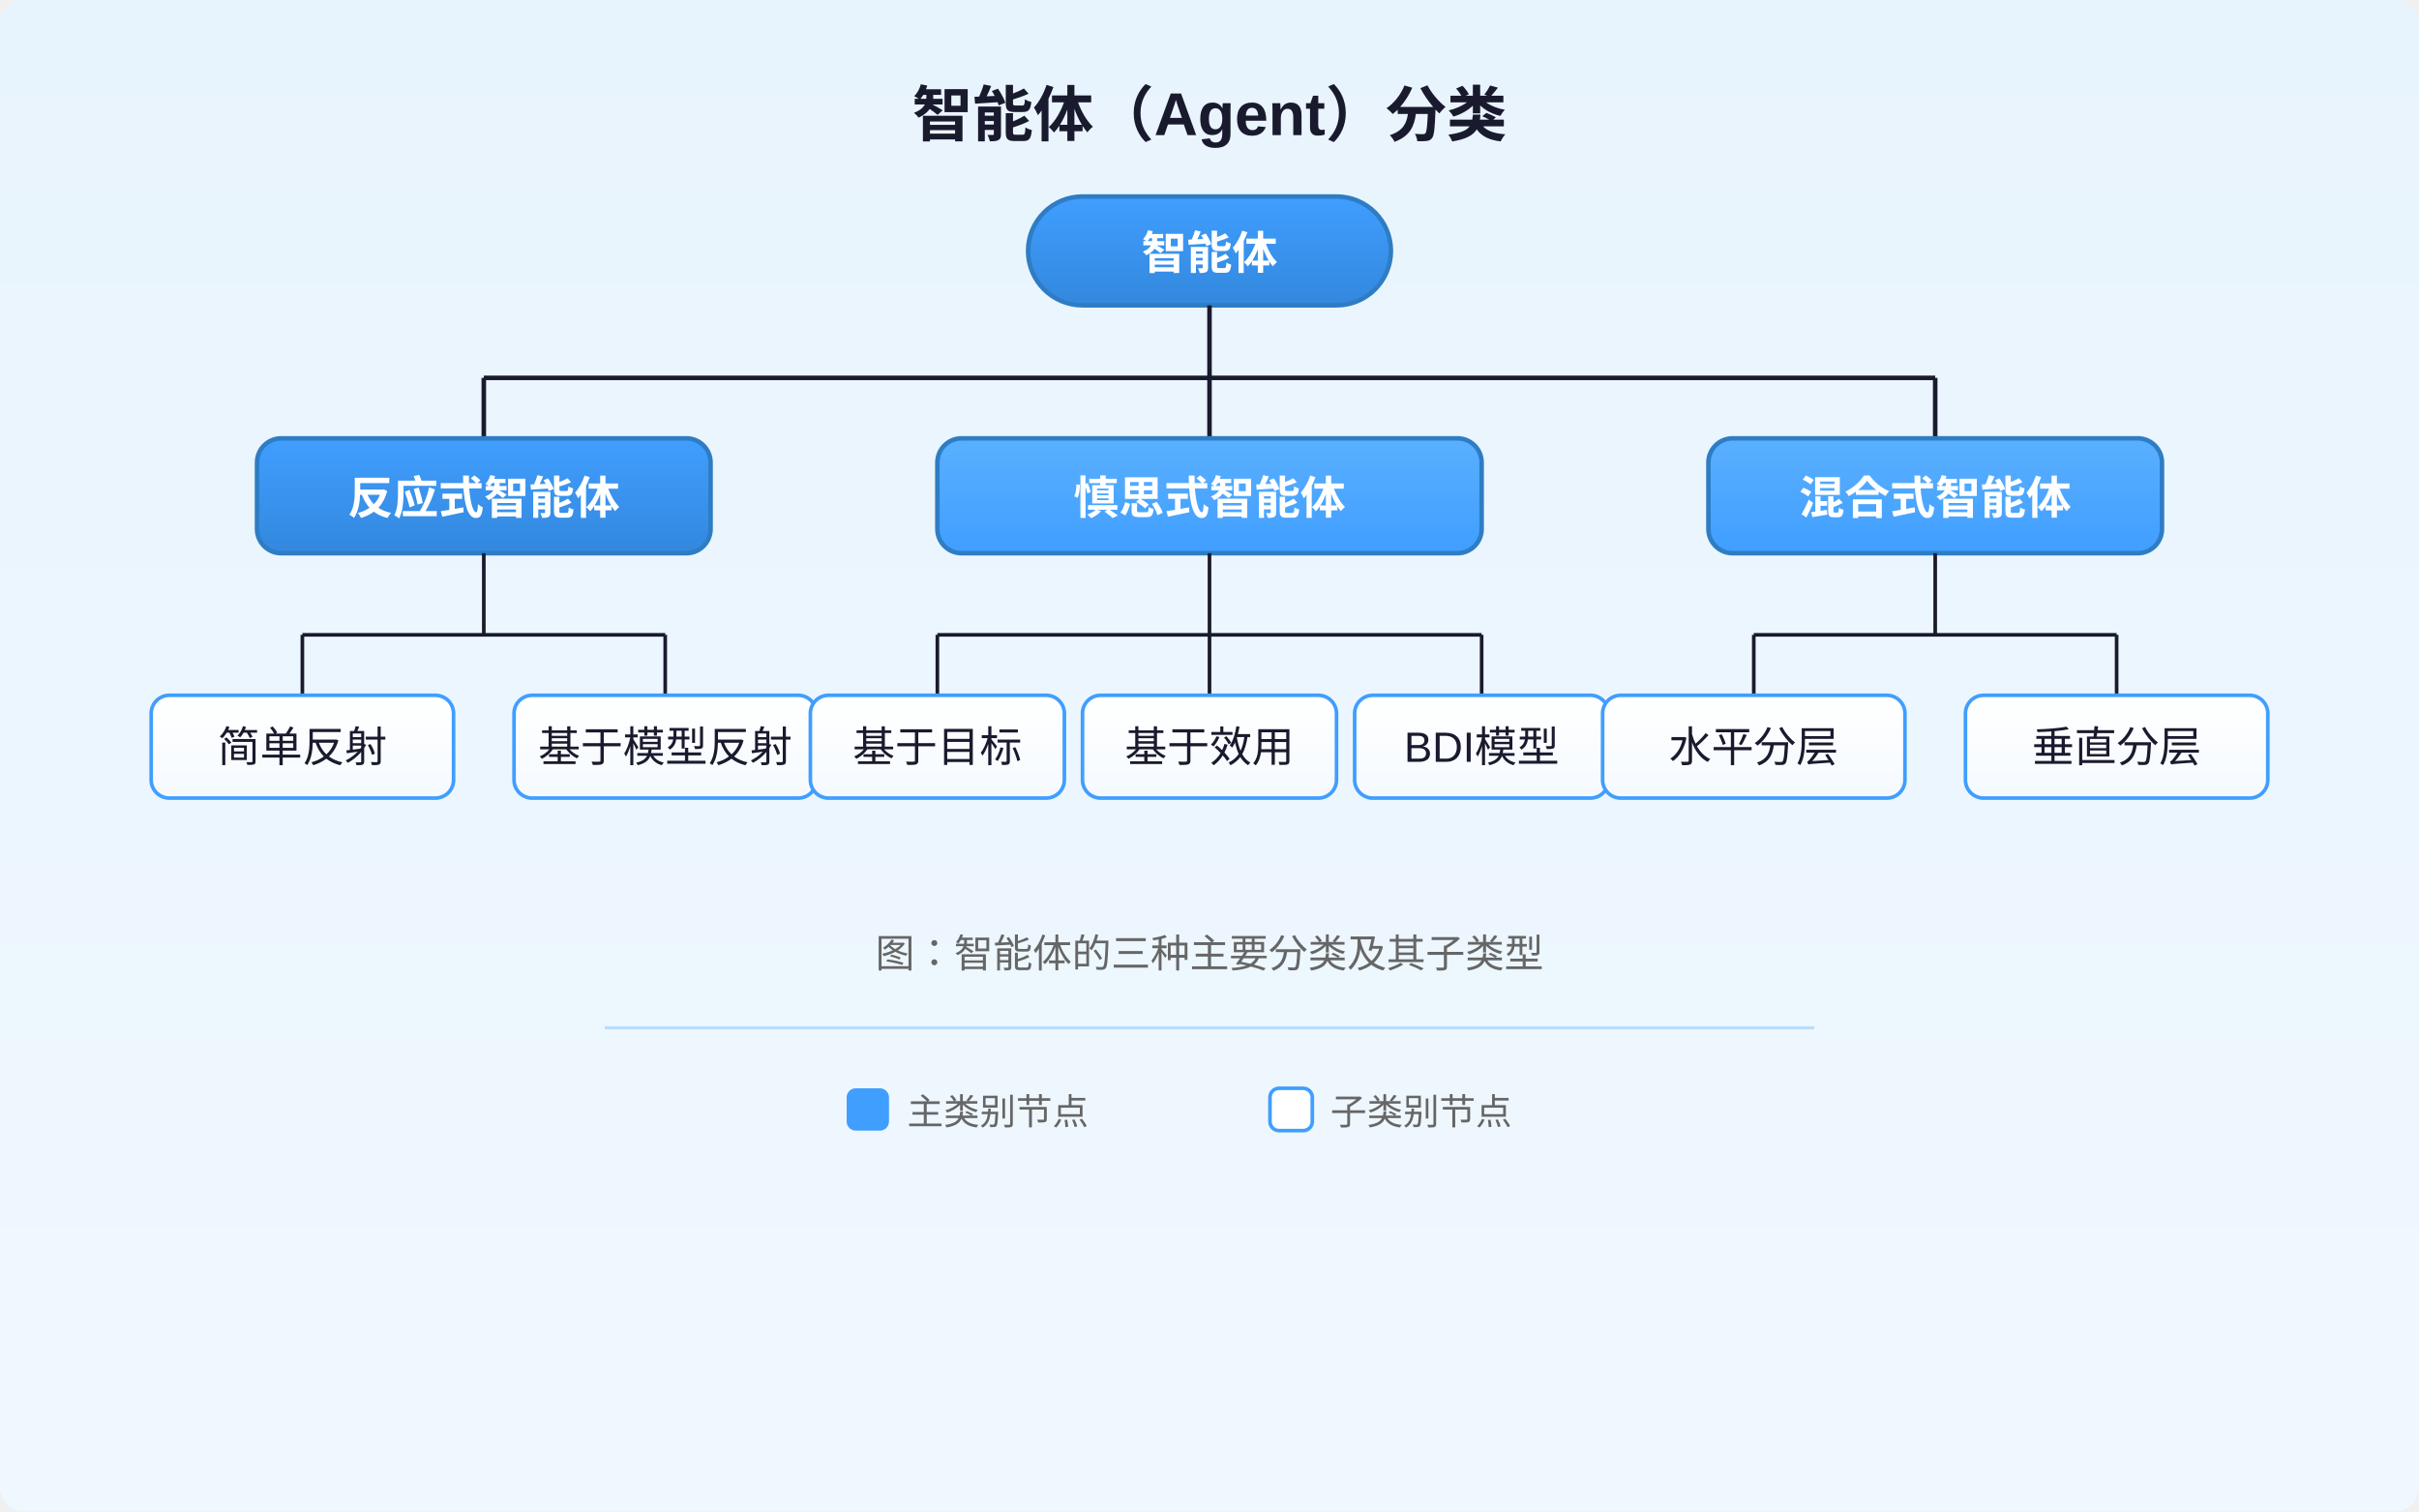
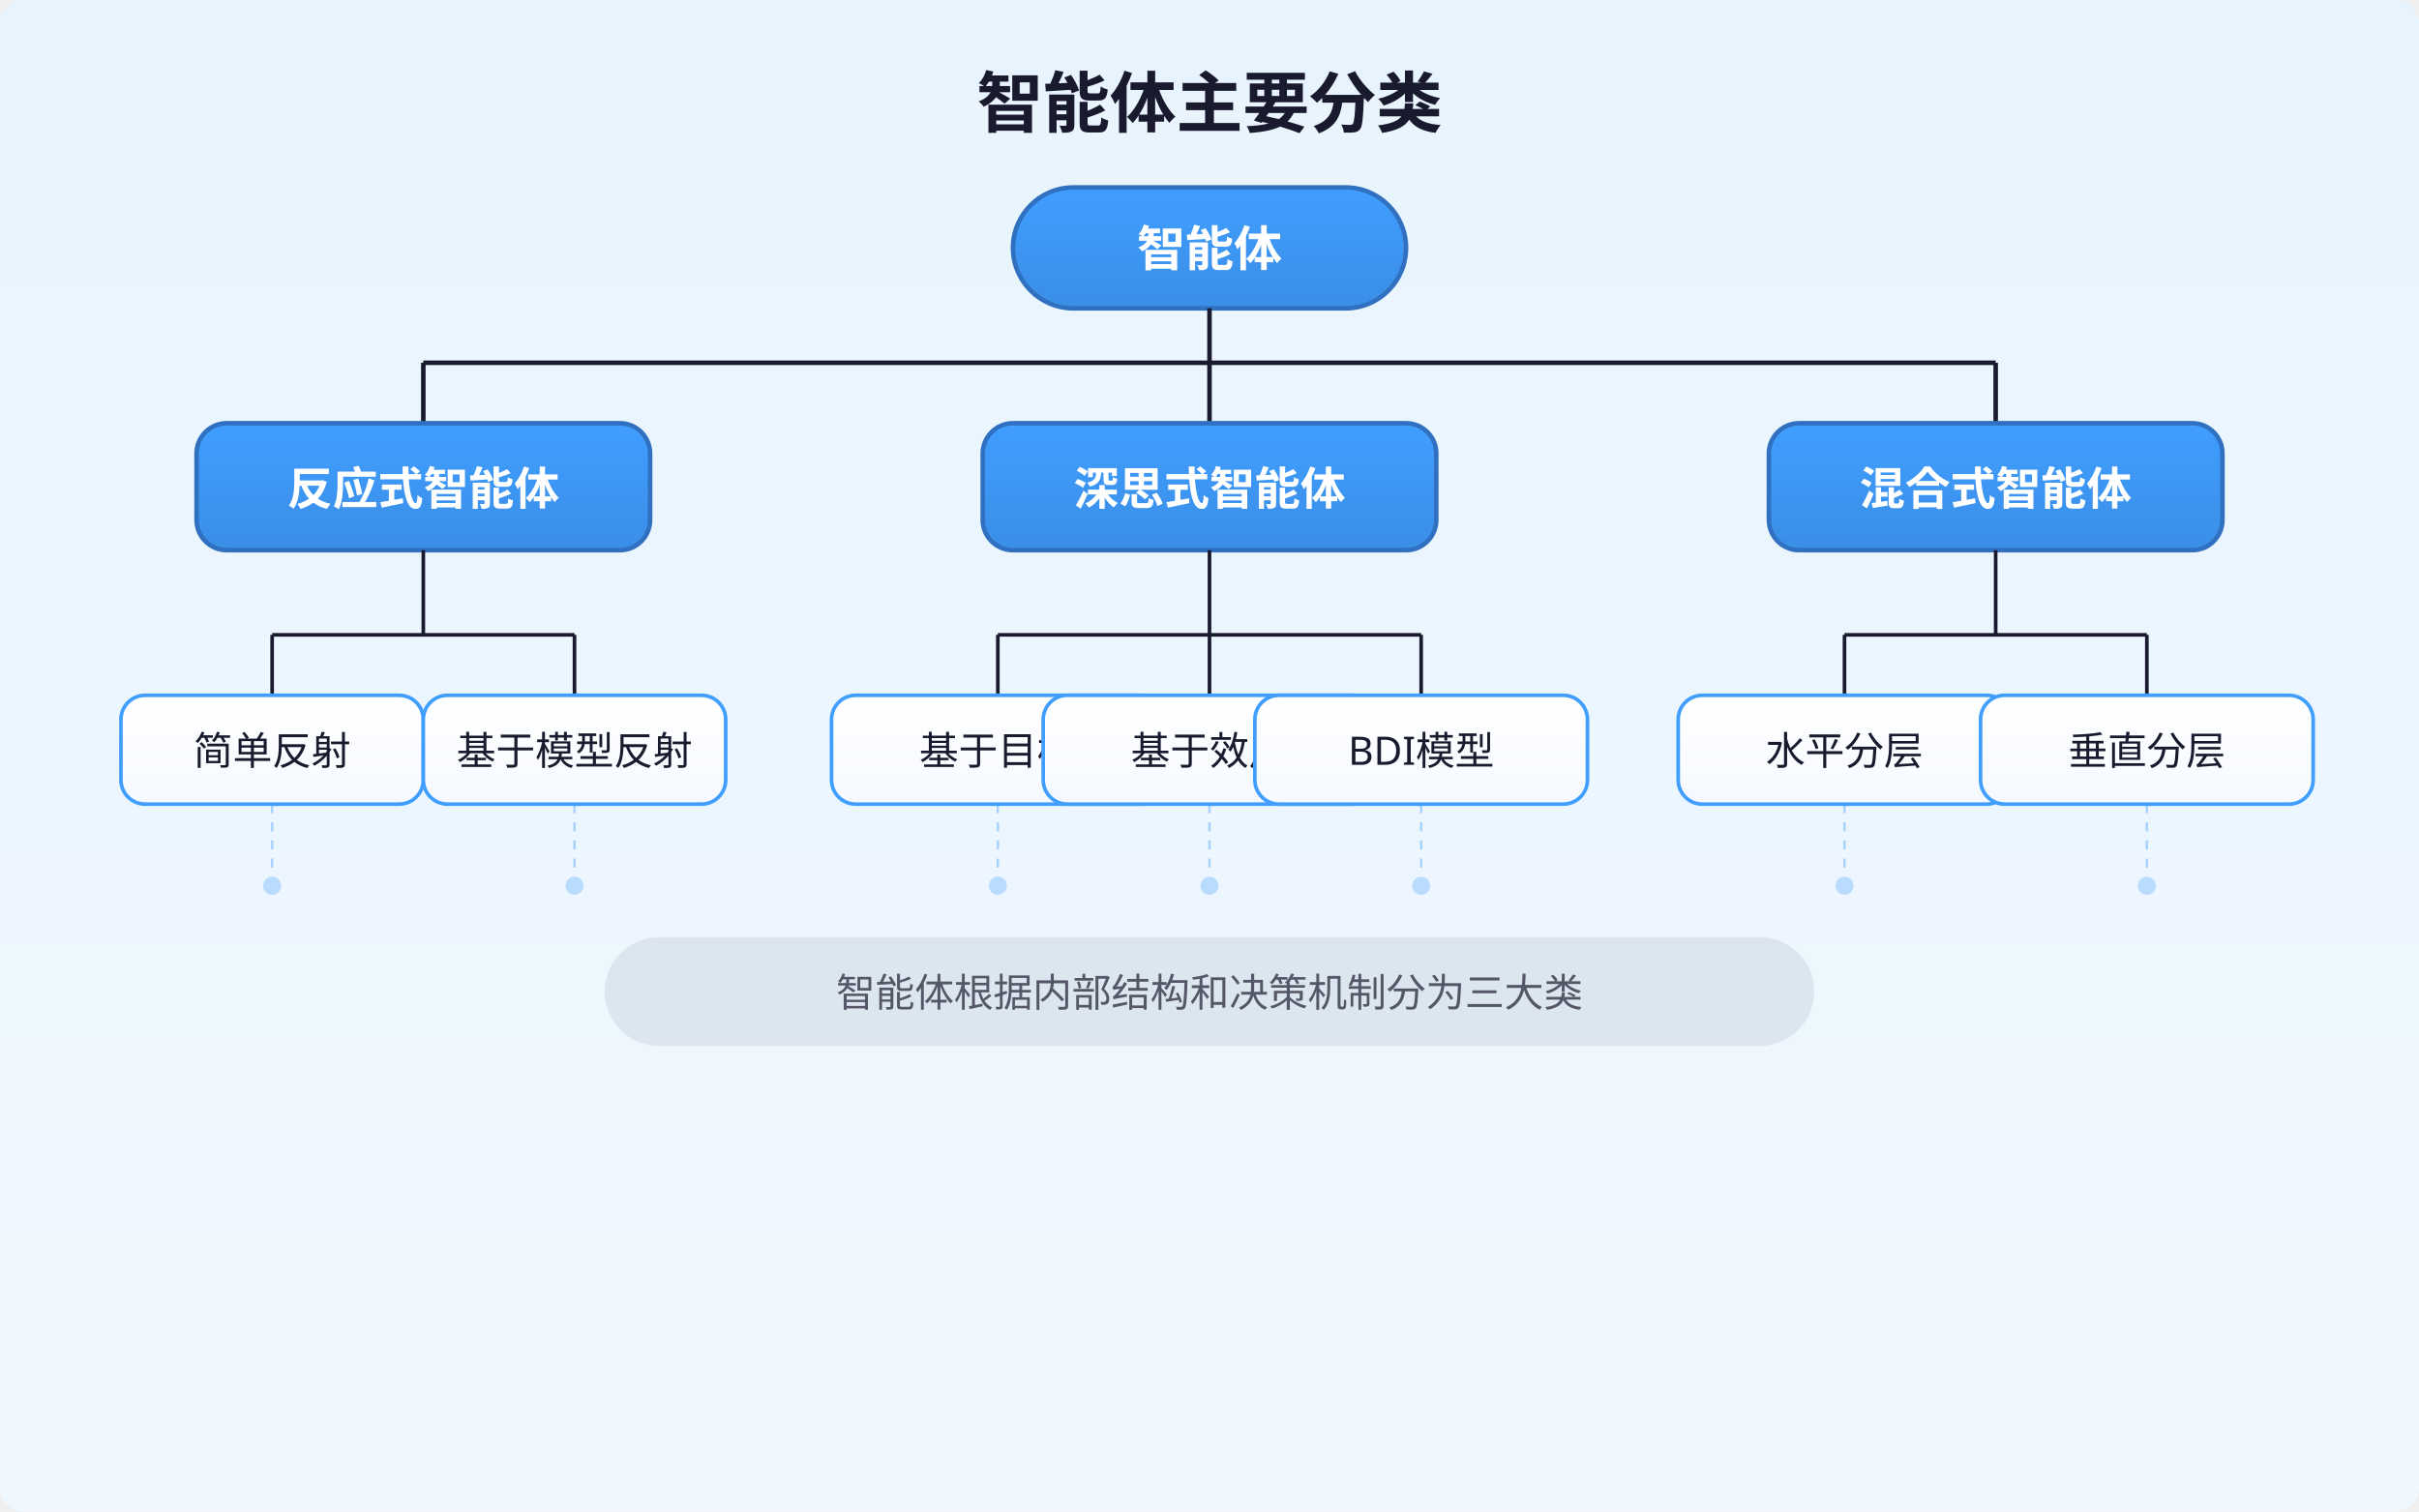
<svg xmlns="http://www.w3.org/2000/svg" viewBox="0 0 800 500" width="800" height="500">
  <defs>
    <linearGradient id="bgGrad" x1="0" y1="0" x2="0" y2="1">
      <stop offset="0%" stop-color="#E8F4FD" />
      <stop offset="100%" stop-color="#F0F8FF" />
    </linearGradient>
-     <linearGradient id="boxGrad1" x1="0" y1="0" x2="0" y2="1">
+     <linearGradient id="mainGrad" x1="0" y1="0" x2="0" y2="1">
      <stop offset="0%" stop-color="#409EFF" />
-       <stop offset="100%" stop-color="#3388DD" />
+       <stop offset="100%" stop-color="#3A8EE6" />
    </linearGradient>
-     <linearGradient id="boxGrad2" x1="0" y1="0" x2="0" y2="1">
-       <stop offset="0%" stop-color="#5AB0FF" />
-       <stop offset="100%" stop-color="#409EFF" />
-     </linearGradient>
-     <linearGradient id="subBoxGrad" x1="0" y1="0" x2="0" y2="1">
+     <linearGradient id="subGrad" x1="0" y1="0" x2="0" y2="1">
      <stop offset="0%" stop-color="#FFFFFF" />
-       <stop offset="100%" stop-color="#F5FAFF" />
+       <stop offset="100%" stop-color="#F5F9FF" />
    </linearGradient>
  </defs>
  <rect width="800" height="500" fill="url(#bgGrad)" rx="8" />
-   <text x="400" y="45" text-anchor="middle" font-family="Arial, 'Microsoft YaHei', sans-serif" font-size="20" font-weight="bold" fill="#1a1a2e">智能体（Agent）分类</text>
-   <rect x="340" y="65" width="120" height="36" rx="18" fill="url(#boxGrad1)" stroke="#2E7DC4" stroke-width="1.5" />
-   <text x="400" y="89" text-anchor="middle" font-family="Arial, 'Microsoft YaHei', sans-serif" font-size="15" font-weight="bold" fill="#FFFFFF">智能体</text>
-   <line x1="400" y1="101" x2="400" y2="125" stroke="#1a1a2e" stroke-width="1.5" />
-   <line x1="400" y1="125" x2="160" y2="125" stroke="#1a1a2e" stroke-width="1.5" />
-   <line x1="400" y1="125" x2="640" y2="125" stroke="#1a1a2e" stroke-width="1.5" />
-   <line x1="160" y1="125" x2="160" y2="145" stroke="#1a1a2e" stroke-width="1.5" />
-   <line x1="400" y1="125" x2="400" y2="145" stroke="#1a1a2e" stroke-width="1.5" />
-   <line x1="640" y1="125" x2="640" y2="145" stroke="#1a1a2e" stroke-width="1.5" />
-   <rect x="85" y="145" width="150" height="38" rx="8" fill="url(#boxGrad1)" stroke="#2E7DC4" stroke-width="1.5" />
-   <text x="160" y="170" text-anchor="middle" font-family="Arial, 'Microsoft YaHei', sans-serif" font-size="15" font-weight="bold" fill="#FFFFFF">反应式智能体</text>
-   <line x1="160" y1="183" x2="160" y2="210" stroke="#1a1a2e" stroke-width="1.2" />
-   <line x1="100" y1="210" x2="220" y2="210" stroke="#1a1a2e" stroke-width="1.2" />
-   <line x1="100" y1="210" x2="100" y2="230" stroke="#1a1a2e" stroke-width="1.2" />
-   <line x1="220" y1="210" x2="220" y2="230" stroke="#1a1a2e" stroke-width="1.2" />
-   <rect x="50" y="230" width="100" height="34" rx="6" fill="url(#subBoxGrad)" stroke="#409EFF" stroke-width="1.2" />
-   <text x="100" y="252" text-anchor="middle" font-family="Arial, 'Microsoft YaHei', sans-serif" font-size="14" fill="#1a1a2e">简单反射</text>
-   <rect x="170" y="230" width="100" height="34" rx="6" fill="url(#subBoxGrad)" stroke="#409EFF" stroke-width="1.2" />
-   <text x="220" y="252" text-anchor="middle" font-family="Arial, 'Microsoft YaHei', sans-serif" font-size="14" fill="#1a1a2e">基于模型反射</text>
-   <rect x="310" y="145" width="180" height="38" rx="8" fill="url(#boxGrad2)" stroke="#2E7DC4" stroke-width="1.5" />
-   <text x="400" y="170" text-anchor="middle" font-family="Arial, 'Microsoft YaHei', sans-serif" font-size="15" font-weight="bold" fill="#FFFFFF">慎思式智能体</text>
-   <line x1="400" y1="183" x2="400" y2="210" stroke="#1a1a2e" stroke-width="1.2" />
-   <line x1="310" y1="210" x2="490" y2="210" stroke="#1a1a2e" stroke-width="1.2" />
-   <line x1="310" y1="210" x2="310" y2="230" stroke="#1a1a2e" stroke-width="1.2" />
+   <text x="400" y="42" text-anchor="middle" font-family="Microsoft YaHei, SimHei, sans-serif" font-size="22" font-weight="bold" fill="#1a1a2e">智能体主要分类</text>
+   <rect x="335" y="62" width="130" height="40" rx="20" fill="url(#mainGrad)" stroke="#3070C0" stroke-width="1.5" />
+   <text x="400" y="88" text-anchor="middle" font-family="Microsoft YaHei, SimHei, sans-serif" font-size="16" font-weight="bold" fill="#FFFFFF">智能体</text>
+   <line x1="400" y1="102" x2="400" y2="120" stroke="#1a1a2e" stroke-width="1.5" />
+   <line x1="400" y1="120" x2="140" y2="120" stroke="#1a1a2e" stroke-width="1.5" />
+   <line x1="400" y1="120" x2="400" y2="120" stroke="#1a1a2e" stroke-width="1.5" />
+   <line x1="400" y1="120" x2="660" y2="120" stroke="#1a1a2e" stroke-width="1.5" />
+   <line x1="140" y1="120" x2="140" y2="140" stroke="#1a1a2e" stroke-width="1.5" />
+   <line x1="400" y1="120" x2="400" y2="140" stroke="#1a1a2e" stroke-width="1.5" />
+   <line x1="660" y1="120" x2="660" y2="140" stroke="#1a1a2e" stroke-width="1.5" />
+   <rect x="65" y="140" width="150" height="42" rx="10" fill="url(#mainGrad)" stroke="#3070C0" stroke-width="1.5" />
+   <text x="140" y="167" text-anchor="middle" font-family="Microsoft YaHei, SimHei, sans-serif" font-size="15" font-weight="bold" fill="#FFFFFF">反应式智能体</text>
+   <rect x="325" y="140" width="150" height="42" rx="10" fill="url(#mainGrad)" stroke="#3070C0" stroke-width="1.5" />
+   <text x="400" y="167" text-anchor="middle" font-family="Microsoft YaHei, SimHei, sans-serif" font-size="15" font-weight="bold" fill="#FFFFFF">深思式智能体</text>
+   <rect x="585" y="140" width="150" height="42" rx="10" fill="url(#mainGrad)" stroke="#3070C0" stroke-width="1.5" />
+   <text x="660" y="167" text-anchor="middle" font-family="Microsoft YaHei, SimHei, sans-serif" font-size="15" font-weight="bold" fill="#FFFFFF">混合式智能体</text>
+   <line x1="140" y1="182" x2="140" y2="210" stroke="#1a1a2e" stroke-width="1.2" />
+   <line x1="90" y1="210" x2="190" y2="210" stroke="#1a1a2e" stroke-width="1.2" />
+   <line x1="90" y1="210" x2="90" y2="230" stroke="#1a1a2e" stroke-width="1.2" />
+   <line x1="190" y1="210" x2="190" y2="230" stroke="#1a1a2e" stroke-width="1.2" />
+   <line x1="400" y1="182" x2="400" y2="210" stroke="#1a1a2e" stroke-width="1.2" />
+   <line x1="330" y1="210" x2="470" y2="210" stroke="#1a1a2e" stroke-width="1.2" />
+   <line x1="330" y1="210" x2="330" y2="230" stroke="#1a1a2e" stroke-width="1.2" />
  <line x1="400" y1="210" x2="400" y2="230" stroke="#1a1a2e" stroke-width="1.2" />
-   <line x1="490" y1="210" x2="490" y2="230" stroke="#1a1a2e" stroke-width="1.2" />
-   <rect x="268" y="230" width="84" height="34" rx="6" fill="url(#subBoxGrad)" stroke="#409EFF" stroke-width="1.2" />
-   <text x="310" y="252" text-anchor="middle" font-family="Arial, 'Microsoft YaHei', sans-serif" font-size="14" fill="#1a1a2e">基于目标</text>
-   <rect x="358" y="230" width="84" height="34" rx="6" fill="url(#subBoxGrad)" stroke="#409EFF" stroke-width="1.2" />
-   <text x="400" y="252" text-anchor="middle" font-family="Arial, 'Microsoft YaHei', sans-serif" font-size="14" fill="#1a1a2e">基于效用</text>
-   <rect x="448" y="230" width="84" height="34" rx="6" fill="url(#subBoxGrad)" stroke="#409EFF" stroke-width="1.2" />
-   <text x="490" y="252" text-anchor="middle" font-family="Arial, 'Microsoft YaHei', sans-serif" font-size="14" fill="#1a1a2e">BDI模型</text>
-   <rect x="565" y="145" width="150" height="38" rx="8" fill="url(#boxGrad2)" stroke="#2E7DC4" stroke-width="1.5" />
-   <text x="640" y="170" text-anchor="middle" font-family="Arial, 'Microsoft YaHei', sans-serif" font-size="15" font-weight="bold" fill="#FFFFFF">混合式智能体</text>
-   <line x1="640" y1="183" x2="640" y2="210" stroke="#1a1a2e" stroke-width="1.2" />
-   <line x1="580" y1="210" x2="700" y2="210" stroke="#1a1a2e" stroke-width="1.2" />
-   <line x1="580" y1="210" x2="580" y2="230" stroke="#1a1a2e" stroke-width="1.2" />
-   <line x1="700" y1="210" x2="700" y2="230" stroke="#1a1a2e" stroke-width="1.2" />
-   <rect x="530" y="230" width="100" height="34" rx="6" fill="url(#subBoxGrad)" stroke="#409EFF" stroke-width="1.2" />
-   <text x="580" y="252" text-anchor="middle" font-family="Arial, 'Microsoft YaHei', sans-serif" font-size="14" fill="#1a1a2e">水平分层</text>
-   <rect x="650" y="230" width="100" height="34" rx="6" fill="url(#subBoxGrad)" stroke="#409EFF" stroke-width="1.2" />
-   <text x="700" y="252" text-anchor="middle" font-family="Arial, 'Microsoft YaHei', sans-serif" font-size="14" fill="#1a1a2e">垂直分层</text>
-   <text x="400" y="320" text-anchor="middle" font-family="Arial, 'Microsoft YaHei', sans-serif" font-size="13" fill="#666666">图：智能体的三种主要分类及其子类型</text>
-   <line x1="200" y1="340" x2="600" y2="340" stroke="#409EFF" stroke-width="1" opacity="0.3" />
-   <rect x="280" y="360" width="14" height="14" rx="3" fill="#409EFF" />
-   <text x="300" y="372" font-family="Arial, 'Microsoft YaHei', sans-serif" font-size="12" fill="#666666">主类别节点</text>
-   <rect x="420" y="360" width="14" height="14" rx="3" fill="#FFFFFF" stroke="#409EFF" stroke-width="1.2" />
-   <text x="440" y="372" font-family="Arial, 'Microsoft YaHei', sans-serif" font-size="12" fill="#666666">子类别节点</text>
+   <line x1="470" y1="210" x2="470" y2="230" stroke="#1a1a2e" stroke-width="1.2" />
+   <line x1="660" y1="182" x2="660" y2="210" stroke="#1a1a2e" stroke-width="1.2" />
+   <line x1="610" y1="210" x2="710" y2="210" stroke="#1a1a2e" stroke-width="1.2" />
+   <line x1="610" y1="210" x2="610" y2="230" stroke="#1a1a2e" stroke-width="1.2" />
+   <line x1="710" y1="210" x2="710" y2="230" stroke="#1a1a2e" stroke-width="1.2" />
+   <rect x="40" y="230" width="100" height="36" rx="8" fill="url(#subGrad)" stroke="#409EFF" stroke-width="1.2" />
+   <text x="90" y="253" text-anchor="middle" font-family="Microsoft YaHei, SimHei, sans-serif" font-size="13" fill="#1a1a2e">简单反射</text>
+   <rect x="140" y="230" width="100" height="36" rx="8" fill="url(#subGrad)" stroke="#409EFF" stroke-width="1.2" />
+   <text x="190" y="253" text-anchor="middle" font-family="Microsoft YaHei, SimHei, sans-serif" font-size="13" fill="#1a1a2e">基于模型反射</text>
+   <rect x="275" y="230" width="110" height="36" rx="8" fill="url(#subGrad)" stroke="#409EFF" stroke-width="1.2" />
+   <text x="330" y="253" text-anchor="middle" font-family="Microsoft YaHei, SimHei, sans-serif" font-size="13" fill="#1a1a2e">基于目标</text>
+   <rect x="345" y="230" width="110" height="36" rx="8" fill="url(#subGrad)" stroke="#409EFF" stroke-width="1.2" />
+   <text x="400" y="253" text-anchor="middle" font-family="Microsoft YaHei, SimHei, sans-serif" font-size="13" fill="#1a1a2e">基于效用</text>
+   <rect x="415" y="230" width="110" height="36" rx="8" fill="url(#subGrad)" stroke="#409EFF" stroke-width="1.2" />
+   <text x="470" y="253" text-anchor="middle" font-family="Microsoft YaHei, SimHei, sans-serif" font-size="13" fill="#1a1a2e">BDI模型</text>
+   <rect x="555" y="230" width="110" height="36" rx="8" fill="url(#subGrad)" stroke="#409EFF" stroke-width="1.2" />
+   <text x="610" y="253" text-anchor="middle" font-family="Microsoft YaHei, SimHei, sans-serif" font-size="13" fill="#1a1a2e">水平分层</text>
+   <rect x="655" y="230" width="110" height="36" rx="8" fill="url(#subGrad)" stroke="#409EFF" stroke-width="1.2" />
+   <text x="710" y="253" text-anchor="middle" font-family="Microsoft YaHei, SimHei, sans-serif" font-size="13" fill="#1a1a2e">垂直分层</text>
+   <rect x="200" y="310" width="400" height="36" rx="18" fill="#1a1a2e" opacity="0.08" />
+   <text x="400" y="333" text-anchor="middle" font-family="Microsoft YaHei, SimHei, sans-serif" font-size="13" fill="#1a1a2e" opacity="0.7">智能体根据内部结构和决策机制分为三大类</text>
+   <line x1="90" y1="266" x2="90" y2="290" stroke="#409EFF" stroke-width="0.8" stroke-dasharray="3,3" opacity="0.4" />
+   <line x1="190" y1="266" x2="190" y2="290" stroke="#409EFF" stroke-width="0.8" stroke-dasharray="3,3" opacity="0.4" />
+   <line x1="330" y1="266" x2="330" y2="290" stroke="#409EFF" stroke-width="0.8" stroke-dasharray="3,3" opacity="0.4" />
+   <line x1="400" y1="266" x2="400" y2="290" stroke="#409EFF" stroke-width="0.8" stroke-dasharray="3,3" opacity="0.4" />
+   <line x1="470" y1="266" x2="470" y2="290" stroke="#409EFF" stroke-width="0.8" stroke-dasharray="3,3" opacity="0.4" />
+   <line x1="610" y1="266" x2="610" y2="290" stroke="#409EFF" stroke-width="0.8" stroke-dasharray="3,3" opacity="0.4" />
+   <line x1="710" y1="266" x2="710" y2="290" stroke="#409EFF" stroke-width="0.8" stroke-dasharray="3,3" opacity="0.4" />
+   <circle cx="90" cy="293" r="3" fill="#409EFF" opacity="0.3" />
+   <circle cx="190" cy="293" r="3" fill="#409EFF" opacity="0.3" />
+   <circle cx="330" cy="293" r="3" fill="#409EFF" opacity="0.3" />
+   <circle cx="400" cy="293" r="3" fill="#409EFF" opacity="0.3" />
+   <circle cx="470" cy="293" r="3" fill="#409EFF" opacity="0.3" />
+   <circle cx="610" cy="293" r="3" fill="#409EFF" opacity="0.3" />
+   <circle cx="710" cy="293" r="3" fill="#409EFF" opacity="0.3" />
</svg>
